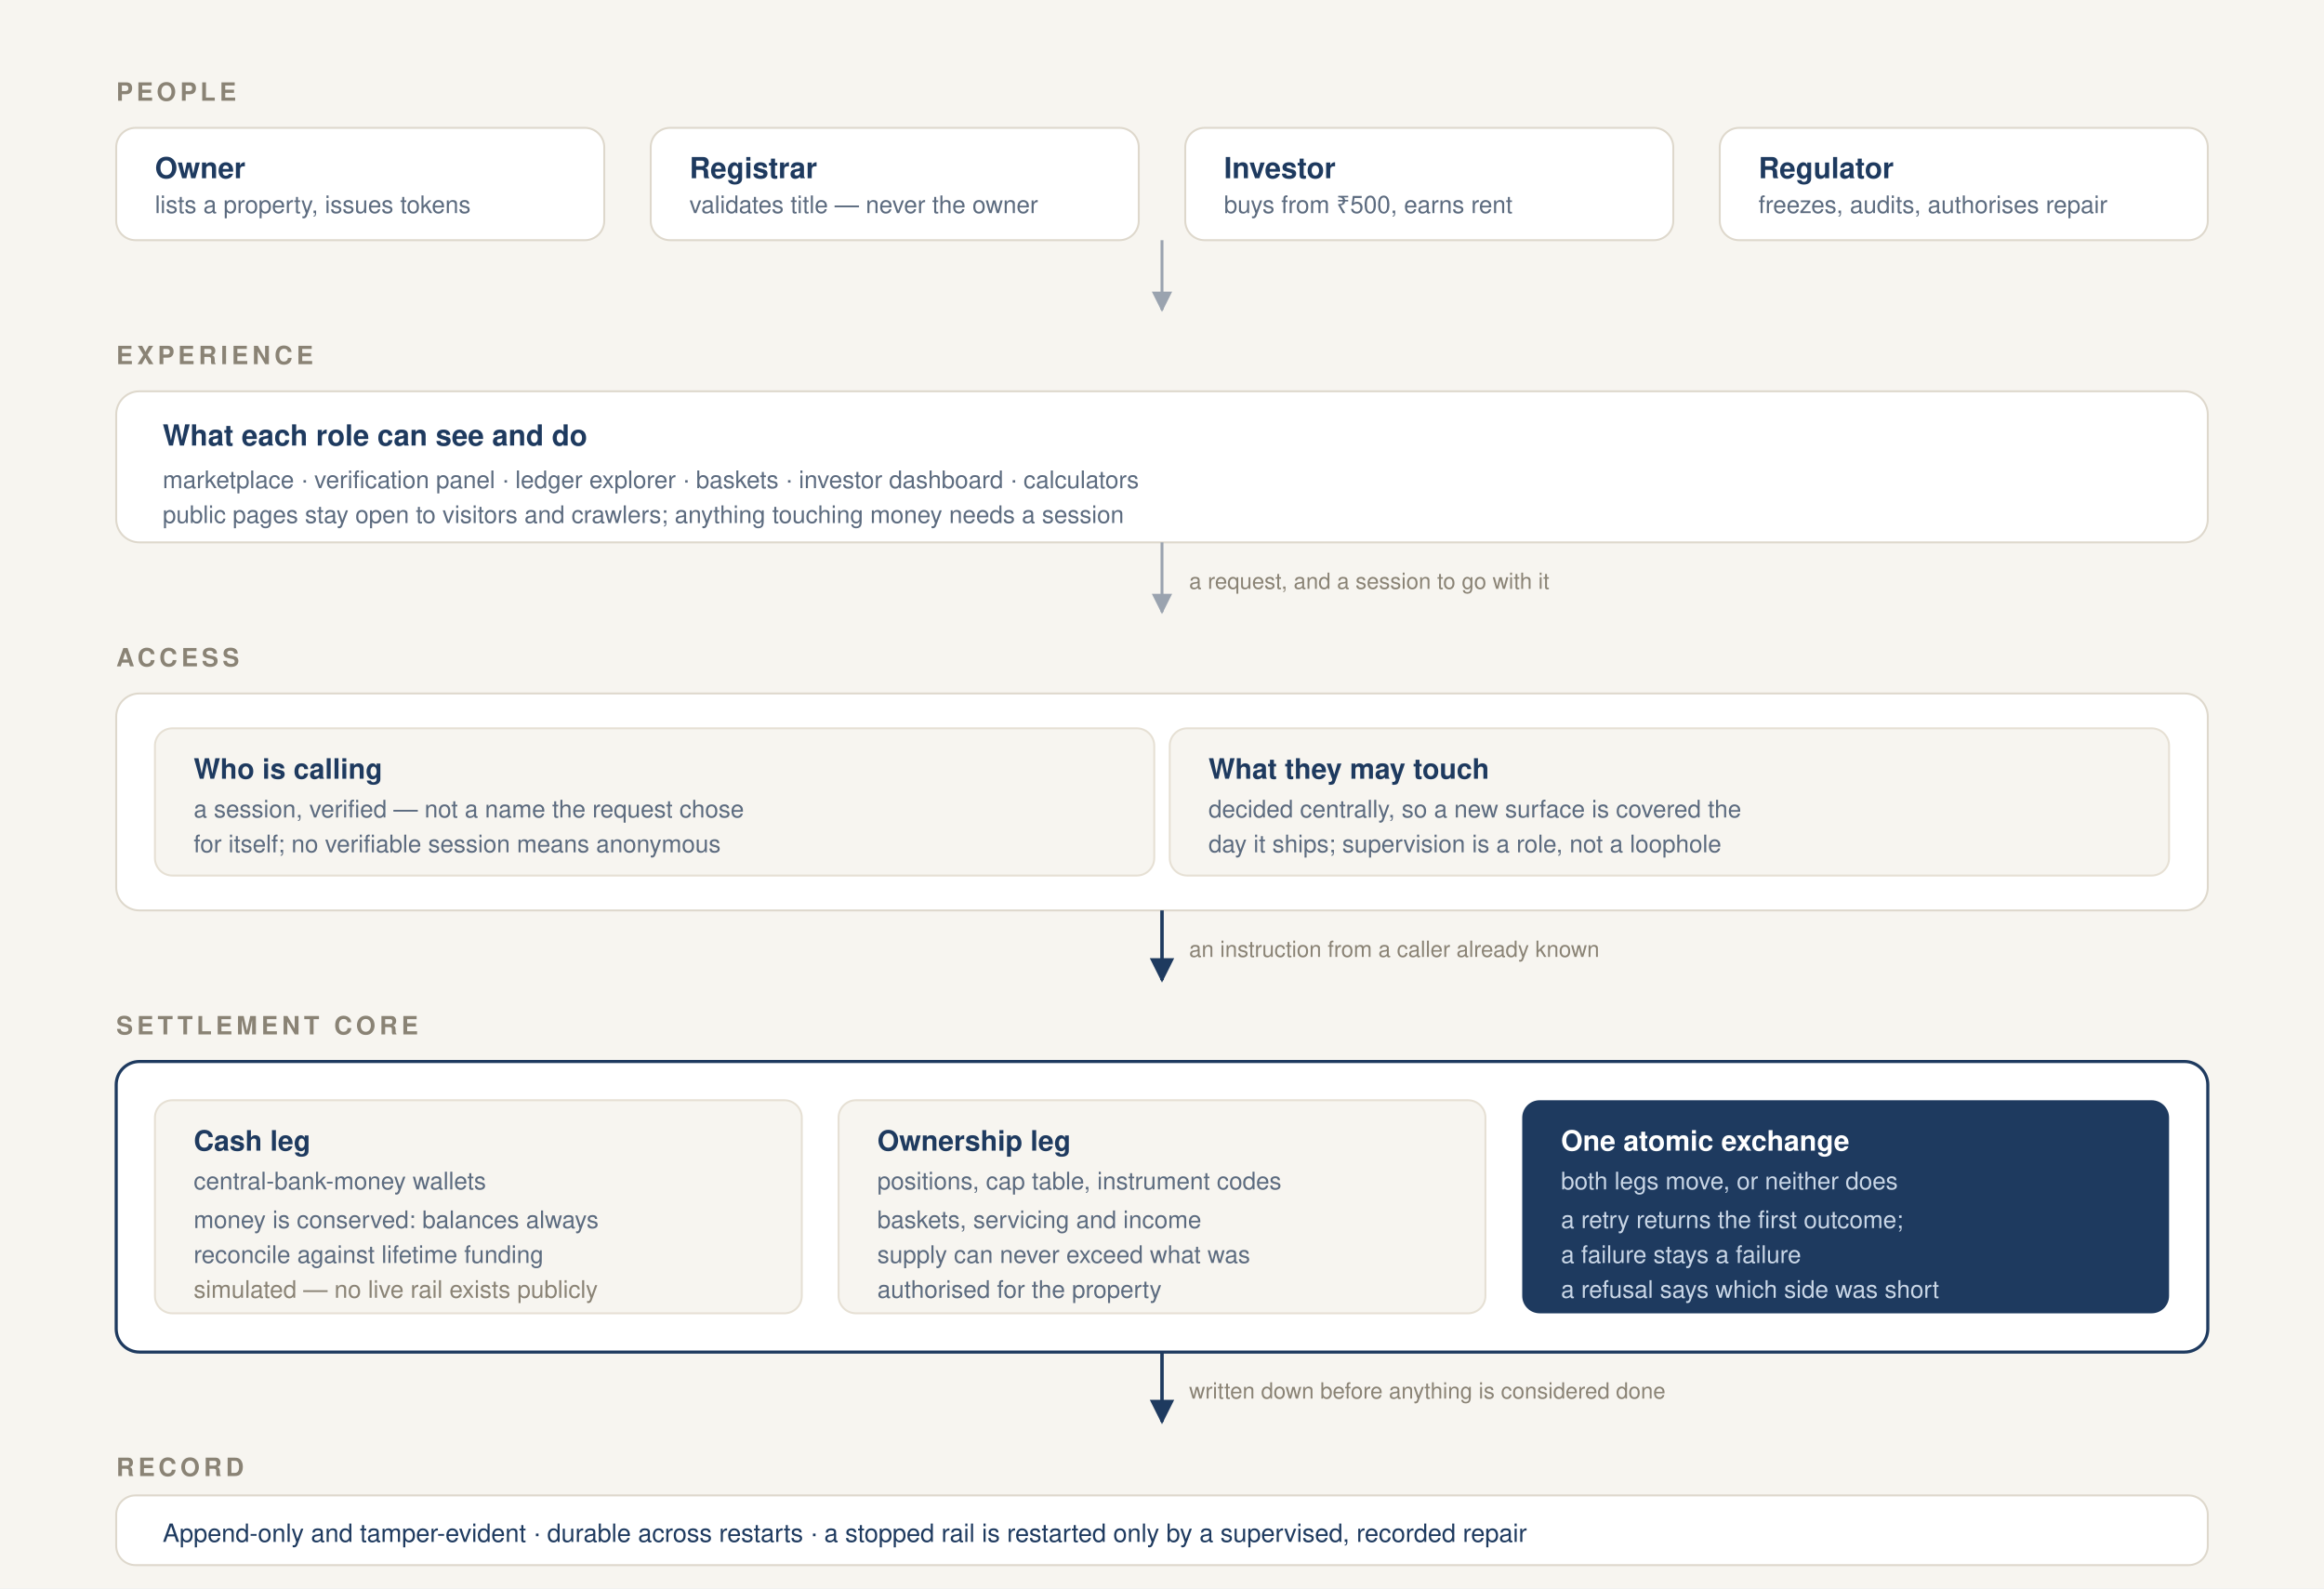
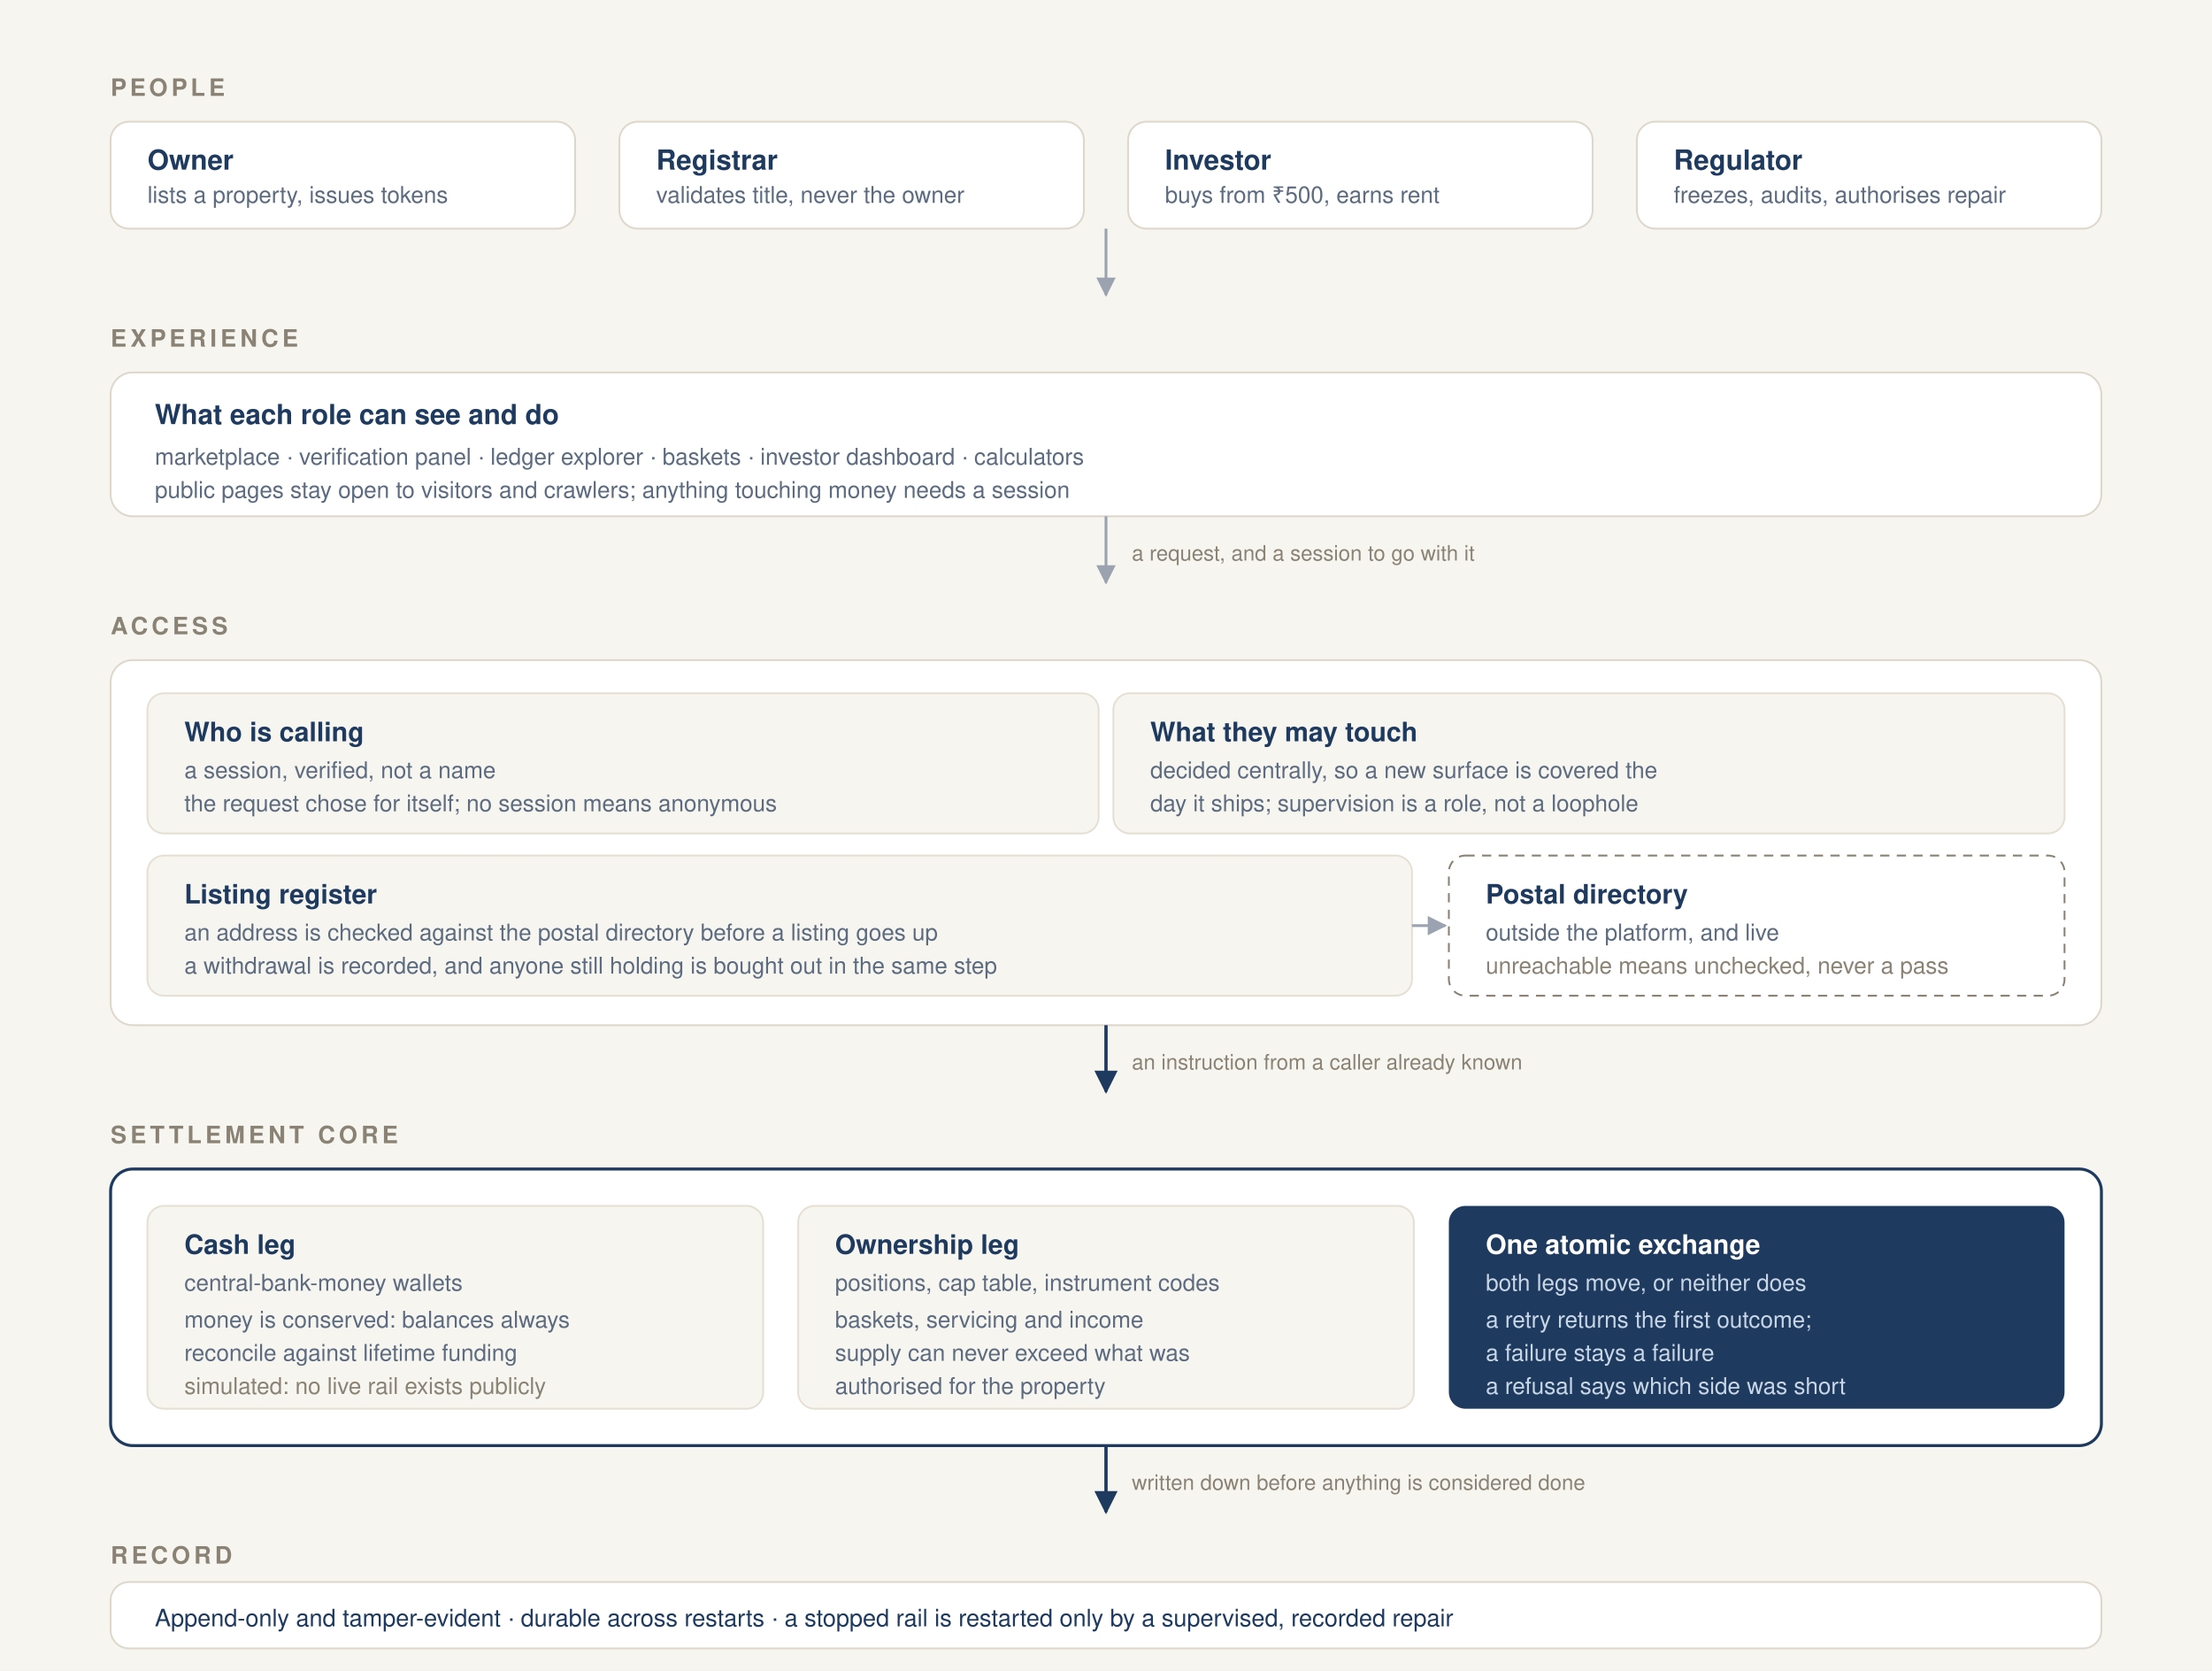
- <svg xmlns="http://www.w3.org/2000/svg" viewBox="0 0 1200 820" width="1200" height="820" role="img" aria-label="AasthiChain architecture: owners, registrars, investors and regulators work through a web experience; an access layer establishes who is calling and what they may touch; a settlement core moves the cash leg and the ownership leg as one atomic exchange; and every state change is written to an append-only record that the whole system answers to.">
+ <svg xmlns="http://www.w3.org/2000/svg" viewBox="0 0 1200 906" width="1200" height="906" role="img" aria-label="AasthiChain architecture: owners, registrars, investors and regulators work through a web experience; an access layer establishes who is calling, what they may touch, and keeps the listing register, whose addresses are checked against an outside postal directory; a settlement core moves the cash leg and the ownership leg as one atomic exchange; and every state change is written to an append-only record that the whole system answers to.">
  <defs>
    <marker id="a" viewBox="0 0 10 10" refX="9" refY="5" markerWidth="7" markerHeight="7" orient="auto-start-reverse">
      <path d="M0 0 L10 5 L0 10 z" fill="#9AA3AF" />
    </marker>
    <marker id="aCore" viewBox="0 0 10 10" refX="9" refY="5" markerWidth="7" markerHeight="7" orient="auto-start-reverse">
      <path d="M0 0 L10 5 L0 10 z" fill="#1E3A5F" />
    </marker>
  </defs>
-   <rect width="1200" height="820" fill="#F7F5F0" />
+   <rect width="1200" height="906" fill="#F7F5F0" />
  <text x="60" y="52" font-family="Helvetica, Arial, sans-serif" font-size="13" font-weight="bold" letter-spacing="2" fill="#8A8375">PEOPLE</text>
  <rect x="60" y="66" width="252" height="58" rx="10" fill="#FFFFFF" stroke="#DED8CC" />
  <text x="80" y="92" font-family="Helvetica, Arial, sans-serif" font-size="15" font-weight="bold" fill="#1E3A5F">Owner</text>
  <text x="80" y="110" font-family="Helvetica, Arial, sans-serif" font-size="12.5" fill="#5C6B7F">lists a property, issues tokens</text>
  <rect x="336" y="66" width="252" height="58" rx="10" fill="#FFFFFF" stroke="#DED8CC" />
  <text x="356" y="92" font-family="Helvetica, Arial, sans-serif" font-size="15" font-weight="bold" fill="#1E3A5F">Registrar</text>
-   <text x="356" y="110" font-family="Helvetica, Arial, sans-serif" font-size="12.5" fill="#5C6B7F">validates title — never the owner</text>
+   <text x="356" y="110" font-family="Helvetica, Arial, sans-serif" font-size="12.5" fill="#5C6B7F">validates title, never the owner</text>
  <rect x="612" y="66" width="252" height="58" rx="10" fill="#FFFFFF" stroke="#DED8CC" />
  <text x="632" y="92" font-family="Helvetica, Arial, sans-serif" font-size="15" font-weight="bold" fill="#1E3A5F">Investor</text>
  <text x="632" y="110" font-family="Helvetica, Arial, sans-serif" font-size="12.5" fill="#5C6B7F">buys from ₹500, earns rent</text>
  <rect x="888" y="66" width="252" height="58" rx="10" fill="#FFFFFF" stroke="#DED8CC" />
  <text x="908" y="92" font-family="Helvetica, Arial, sans-serif" font-size="15" font-weight="bold" fill="#1E3A5F">Regulator</text>
  <text x="908" y="110" font-family="Helvetica, Arial, sans-serif" font-size="12.5" fill="#5C6B7F">freezes, audits, authorises repair</text>
  <line x1="600" y1="124" x2="600" y2="160" stroke="#9AA3AF" stroke-width="1.5" marker-end="url(#a)" />
  <text x="60" y="188" font-family="Helvetica, Arial, sans-serif" font-size="13" font-weight="bold" letter-spacing="2" fill="#8A8375">EXPERIENCE</text>
  <rect x="60" y="202" width="1080" height="78" rx="12" fill="#FFFFFF" stroke="#DED8CC" />
  <text x="84" y="230" font-family="Helvetica, Arial, sans-serif" font-size="15" font-weight="bold" fill="#1E3A5F">What each role can see and do</text>
  <text x="84" y="252" font-family="Helvetica, Arial, sans-serif" font-size="12.5" fill="#5C6B7F">marketplace · verification panel · ledger explorer · baskets · investor dashboard · calculators</text>
  <text x="84" y="270" font-family="Helvetica, Arial, sans-serif" font-size="12.5" fill="#5C6B7F">public pages stay open to visitors and crawlers; anything touching money needs a session</text>
  <line x1="600" y1="280" x2="600" y2="316" stroke="#9AA3AF" stroke-width="1.5" marker-end="url(#a)" />
  <text x="614" y="304" font-family="Helvetica, Arial, sans-serif" font-size="11.5" fill="#8A8375">a request, and a session to go with it</text>
  <text x="60" y="344" font-family="Helvetica, Arial, sans-serif" font-size="13" font-weight="bold" letter-spacing="2" fill="#8A8375">ACCESS</text>
-   <rect x="60" y="358" width="1080" height="112" rx="12" fill="#FFFFFF" stroke="#DED8CC" />
+   <rect x="60" y="358" width="1080" height="198" rx="12" fill="#FFFFFF" stroke="#DED8CC" />
  <rect x="80" y="376" width="516" height="76" rx="9" fill="#F7F5F0" stroke="#E6E0D4" />
  <text x="100" y="402" font-family="Helvetica, Arial, sans-serif" font-size="14.5" font-weight="bold" fill="#1E3A5F">Who is calling</text>
-   <text x="100" y="422" font-family="Helvetica, Arial, sans-serif" font-size="12.5" fill="#5C6B7F">a session, verified — not a name the request chose</text>
-   <text x="100" y="440" font-family="Helvetica, Arial, sans-serif" font-size="12.5" fill="#5C6B7F">for itself; no verifiable session means anonymous</text>
+   <text x="100" y="422" font-family="Helvetica, Arial, sans-serif" font-size="12.5" fill="#5C6B7F">a session, verified, not a name</text>
+   <text x="100" y="440" font-family="Helvetica, Arial, sans-serif" font-size="12.5" fill="#5C6B7F">the request chose for itself; no session means anonymous</text>
  <rect x="604" y="376" width="516" height="76" rx="9" fill="#F7F5F0" stroke="#E6E0D4" />
  <text x="624" y="402" font-family="Helvetica, Arial, sans-serif" font-size="14.5" font-weight="bold" fill="#1E3A5F">What they may touch</text>
  <text x="624" y="422" font-family="Helvetica, Arial, sans-serif" font-size="12.5" fill="#5C6B7F">decided centrally, so a new surface is covered the</text>
  <text x="624" y="440" font-family="Helvetica, Arial, sans-serif" font-size="12.5" fill="#5C6B7F">day it ships; supervision is a role, not a loophole</text>
-   <line x1="600" y1="470" x2="600" y2="506" stroke="#1E3A5F" stroke-width="1.8" marker-end="url(#aCore)" />
-   <text x="614" y="494" font-family="Helvetica, Arial, sans-serif" font-size="11.5" fill="#8A8375">an instruction from a caller already known</text>
-   <text x="60" y="534" font-family="Helvetica, Arial, sans-serif" font-size="13" font-weight="bold" letter-spacing="2" fill="#8A8375">SETTLEMENT CORE</text>
-   <rect x="60" y="548" width="1080" height="150" rx="12" fill="#FFFFFF" stroke="#1E3A5F" stroke-width="1.6" />
-   <rect x="80" y="568" width="334" height="110" rx="9" fill="#F7F5F0" stroke="#E6E0D4" />
-   <text x="100" y="594" font-family="Helvetica, Arial, sans-serif" font-size="14.5" font-weight="bold" fill="#1E3A5F">Cash leg</text>
-   <text x="100" y="614" font-family="Helvetica, Arial, sans-serif" font-size="12.5" fill="#5C6B7F">central-bank-money wallets</text>
-   <text x="100" y="634" font-family="Helvetica, Arial, sans-serif" font-size="12.5" fill="#5C6B7F">money is conserved: balances always</text>
-   <text x="100" y="652" font-family="Helvetica, Arial, sans-serif" font-size="12.5" fill="#5C6B7F">reconcile against lifetime funding</text>
-   <text x="100" y="670" font-family="Helvetica, Arial, sans-serif" font-size="12.5" fill="#8A8375">simulated — no live rail exists publicly</text>
-   <rect x="433" y="568" width="334" height="110" rx="9" fill="#F7F5F0" stroke="#E6E0D4" />
-   <text x="453" y="594" font-family="Helvetica, Arial, sans-serif" font-size="14.5" font-weight="bold" fill="#1E3A5F">Ownership leg</text>
-   <text x="453" y="614" font-family="Helvetica, Arial, sans-serif" font-size="12.5" fill="#5C6B7F">positions, cap table, instrument codes</text>
-   <text x="453" y="634" font-family="Helvetica, Arial, sans-serif" font-size="12.5" fill="#5C6B7F">baskets, servicing and income</text>
-   <text x="453" y="652" font-family="Helvetica, Arial, sans-serif" font-size="12.5" fill="#5C6B7F">supply can never exceed what was</text>
-   <text x="453" y="670" font-family="Helvetica, Arial, sans-serif" font-size="12.5" fill="#5C6B7F">authorised for the property</text>
-   <rect x="786" y="568" width="334" height="110" rx="9" fill="#1E3A5F" />
-   <text x="806" y="594" font-family="Helvetica, Arial, sans-serif" font-size="14.5" font-weight="bold" fill="#FFFFFF">One atomic exchange</text>
-   <text x="806" y="614" font-family="Helvetica, Arial, sans-serif" font-size="12.5" fill="#C9D6E6">both legs move, or neither does</text>
-   <text x="806" y="634" font-family="Helvetica, Arial, sans-serif" font-size="12.5" fill="#C9D6E6">a retry returns the first outcome;</text>
-   <text x="806" y="652" font-family="Helvetica, Arial, sans-serif" font-size="12.5" fill="#C9D6E6">a failure stays a failure</text>
-   <text x="806" y="670" font-family="Helvetica, Arial, sans-serif" font-size="12.5" fill="#C9D6E6">a refusal says which side was short</text>
-   <line x1="600" y1="698" x2="600" y2="734" stroke="#1E3A5F" stroke-width="1.8" marker-end="url(#aCore)" />
-   <text x="614" y="722" font-family="Helvetica, Arial, sans-serif" font-size="11.5" fill="#8A8375">written down before anything is considered done</text>
-   <text x="60" y="762" font-family="Helvetica, Arial, sans-serif" font-size="13" font-weight="bold" letter-spacing="2" fill="#8A8375">RECORD</text>
-   <rect x="60" y="772" width="1080" height="36" rx="10" fill="#FFFFFF" stroke="#DED8CC" />
-   <text x="84" y="796" font-family="Helvetica, Arial, sans-serif" font-size="13" fill="#1E3A5F">Append-only and tamper-evident · durable across restarts · a stopped rail is restarted only by a supervised, recorded repair</text>
+   <rect x="80" y="464" width="686" height="76" rx="9" fill="#F7F5F0" stroke="#E6E0D4" />
+   <text x="100" y="490" font-family="Helvetica, Arial, sans-serif" font-size="14.5" font-weight="bold" fill="#1E3A5F">Listing register</text>
+   <text x="100" y="510" font-family="Helvetica, Arial, sans-serif" font-size="12.5" fill="#5C6B7F">an address is checked against the postal directory before a listing goes up</text>
+   <text x="100" y="528" font-family="Helvetica, Arial, sans-serif" font-size="12.5" fill="#5C6B7F">a withdrawal is recorded, and anyone still holding is bought out in the same step</text>
+   <rect x="786" y="464" width="334" height="76" rx="9" fill="#FFFFFF" stroke="#8A8375" stroke-dasharray="5 4" />
+   <text x="806" y="490" font-family="Helvetica, Arial, sans-serif" font-size="14.5" font-weight="bold" fill="#1E3A5F">Postal directory</text>
+   <text x="806" y="510" font-family="Helvetica, Arial, sans-serif" font-size="12.5" fill="#5C6B7F">outside the platform, and live</text>
+   <text x="806" y="528" font-family="Helvetica, Arial, sans-serif" font-size="12.5" fill="#8A8375">unreachable means unchecked, never a pass</text>
+   <line x1="766" y1="502" x2="784" y2="502" stroke="#9AA3AF" stroke-width="1.5" marker-end="url(#a)" />
+   <line x1="600" y1="556" x2="600" y2="592" stroke="#1E3A5F" stroke-width="1.8" marker-end="url(#aCore)" />
+   <text x="614" y="580" font-family="Helvetica, Arial, sans-serif" font-size="11.5" fill="#8A8375">an instruction from a caller already known</text>
+   <text x="60" y="620" font-family="Helvetica, Arial, sans-serif" font-size="13" font-weight="bold" letter-spacing="2" fill="#8A8375">SETTLEMENT CORE</text>
+   <rect x="60" y="634" width="1080" height="150" rx="12" fill="#FFFFFF" stroke="#1E3A5F" stroke-width="1.6" />
+   <rect x="80" y="654" width="334" height="110" rx="9" fill="#F7F5F0" stroke="#E6E0D4" />
+   <text x="100" y="680" font-family="Helvetica, Arial, sans-serif" font-size="14.5" font-weight="bold" fill="#1E3A5F">Cash leg</text>
+   <text x="100" y="700" font-family="Helvetica, Arial, sans-serif" font-size="12.5" fill="#5C6B7F">central-bank-money wallets</text>
+   <text x="100" y="720" font-family="Helvetica, Arial, sans-serif" font-size="12.5" fill="#5C6B7F">money is conserved: balances always</text>
+   <text x="100" y="738" font-family="Helvetica, Arial, sans-serif" font-size="12.5" fill="#5C6B7F">reconcile against lifetime funding</text>
+   <text x="100" y="756" font-family="Helvetica, Arial, sans-serif" font-size="12.5" fill="#8A8375">simulated: no live rail exists publicly</text>
+   <rect x="433" y="654" width="334" height="110" rx="9" fill="#F7F5F0" stroke="#E6E0D4" />
+   <text x="453" y="680" font-family="Helvetica, Arial, sans-serif" font-size="14.5" font-weight="bold" fill="#1E3A5F">Ownership leg</text>
+   <text x="453" y="700" font-family="Helvetica, Arial, sans-serif" font-size="12.5" fill="#5C6B7F">positions, cap table, instrument codes</text>
+   <text x="453" y="720" font-family="Helvetica, Arial, sans-serif" font-size="12.5" fill="#5C6B7F">baskets, servicing and income</text>
+   <text x="453" y="738" font-family="Helvetica, Arial, sans-serif" font-size="12.5" fill="#5C6B7F">supply can never exceed what was</text>
+   <text x="453" y="756" font-family="Helvetica, Arial, sans-serif" font-size="12.5" fill="#5C6B7F">authorised for the property</text>
+   <rect x="786" y="654" width="334" height="110" rx="9" fill="#1E3A5F" />
+   <text x="806" y="680" font-family="Helvetica, Arial, sans-serif" font-size="14.5" font-weight="bold" fill="#FFFFFF">One atomic exchange</text>
+   <text x="806" y="700" font-family="Helvetica, Arial, sans-serif" font-size="12.5" fill="#C9D6E6">both legs move, or neither does</text>
+   <text x="806" y="720" font-family="Helvetica, Arial, sans-serif" font-size="12.5" fill="#C9D6E6">a retry returns the first outcome;</text>
+   <text x="806" y="738" font-family="Helvetica, Arial, sans-serif" font-size="12.5" fill="#C9D6E6">a failure stays a failure</text>
+   <text x="806" y="756" font-family="Helvetica, Arial, sans-serif" font-size="12.5" fill="#C9D6E6">a refusal says which side was short</text>
+   <line x1="600" y1="784" x2="600" y2="820" stroke="#1E3A5F" stroke-width="1.8" marker-end="url(#aCore)" />
+   <text x="614" y="808" font-family="Helvetica, Arial, sans-serif" font-size="11.5" fill="#8A8375">written down before anything is considered done</text>
+   <text x="60" y="848" font-family="Helvetica, Arial, sans-serif" font-size="13" font-weight="bold" letter-spacing="2" fill="#8A8375">RECORD</text>
+   <rect x="60" y="858" width="1080" height="36" rx="10" fill="#FFFFFF" stroke="#DED8CC" />
+   <text x="84" y="882" font-family="Helvetica, Arial, sans-serif" font-size="13" fill="#1E3A5F">Append-only and tamper-evident · durable across restarts · a stopped rail is restarted only by a supervised, recorded repair</text>
</svg>
